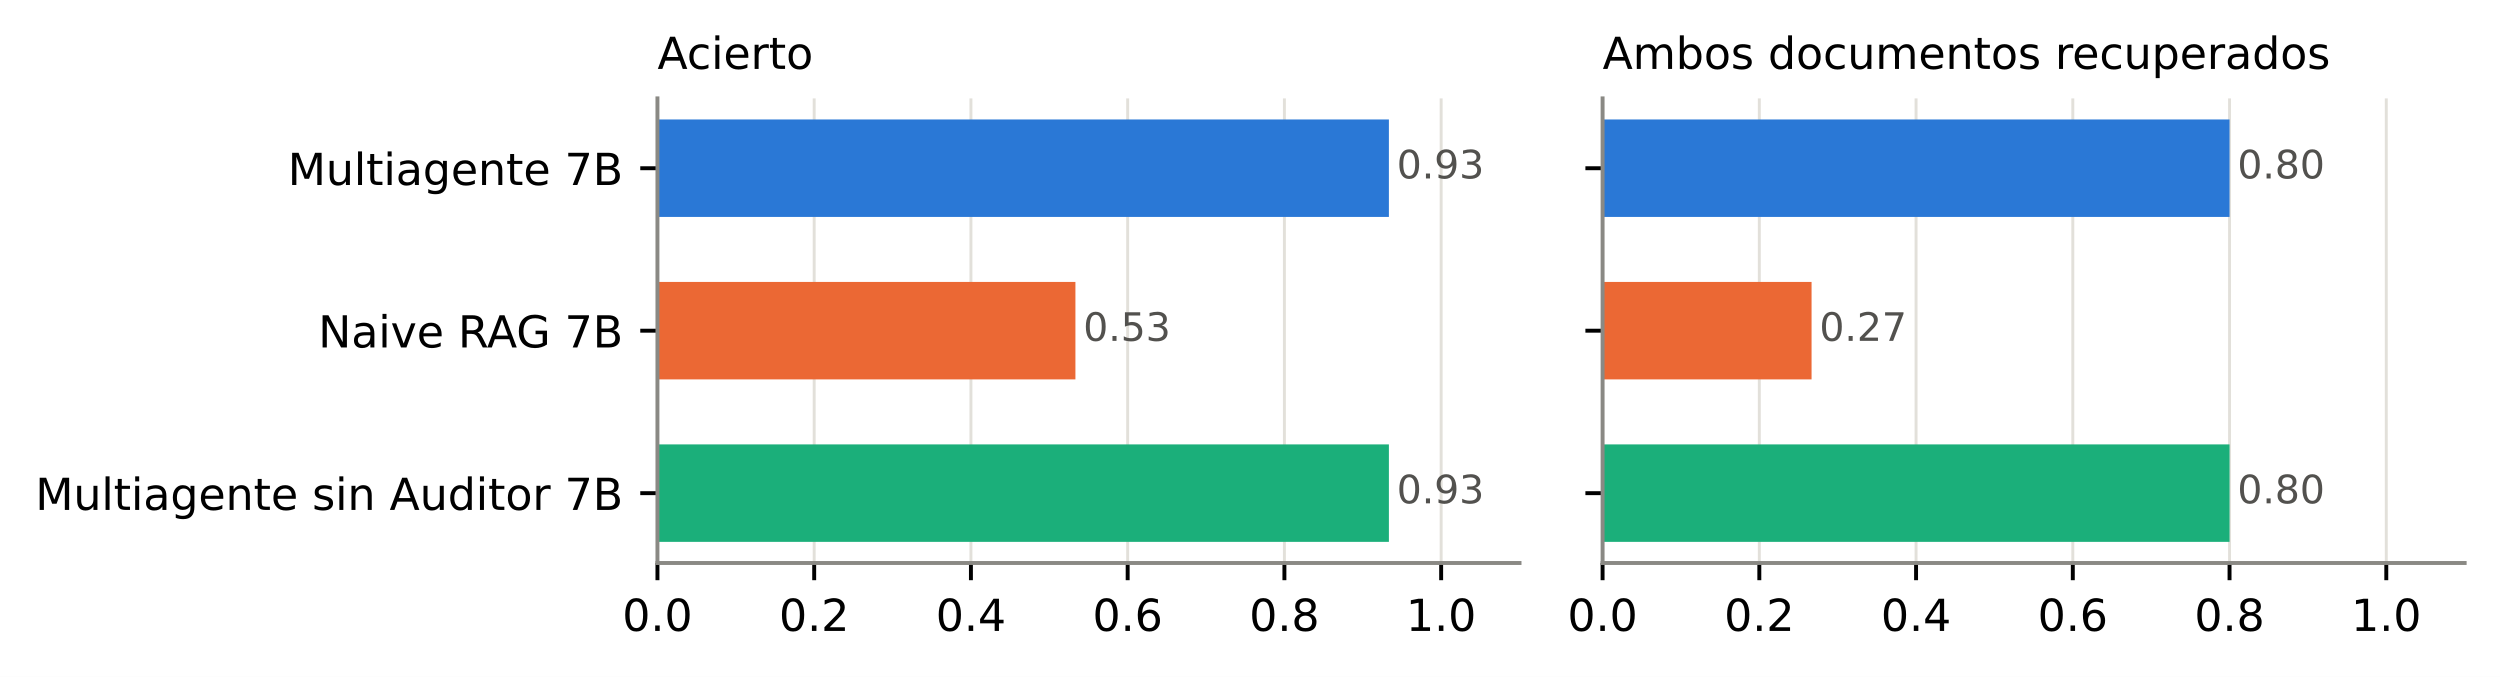
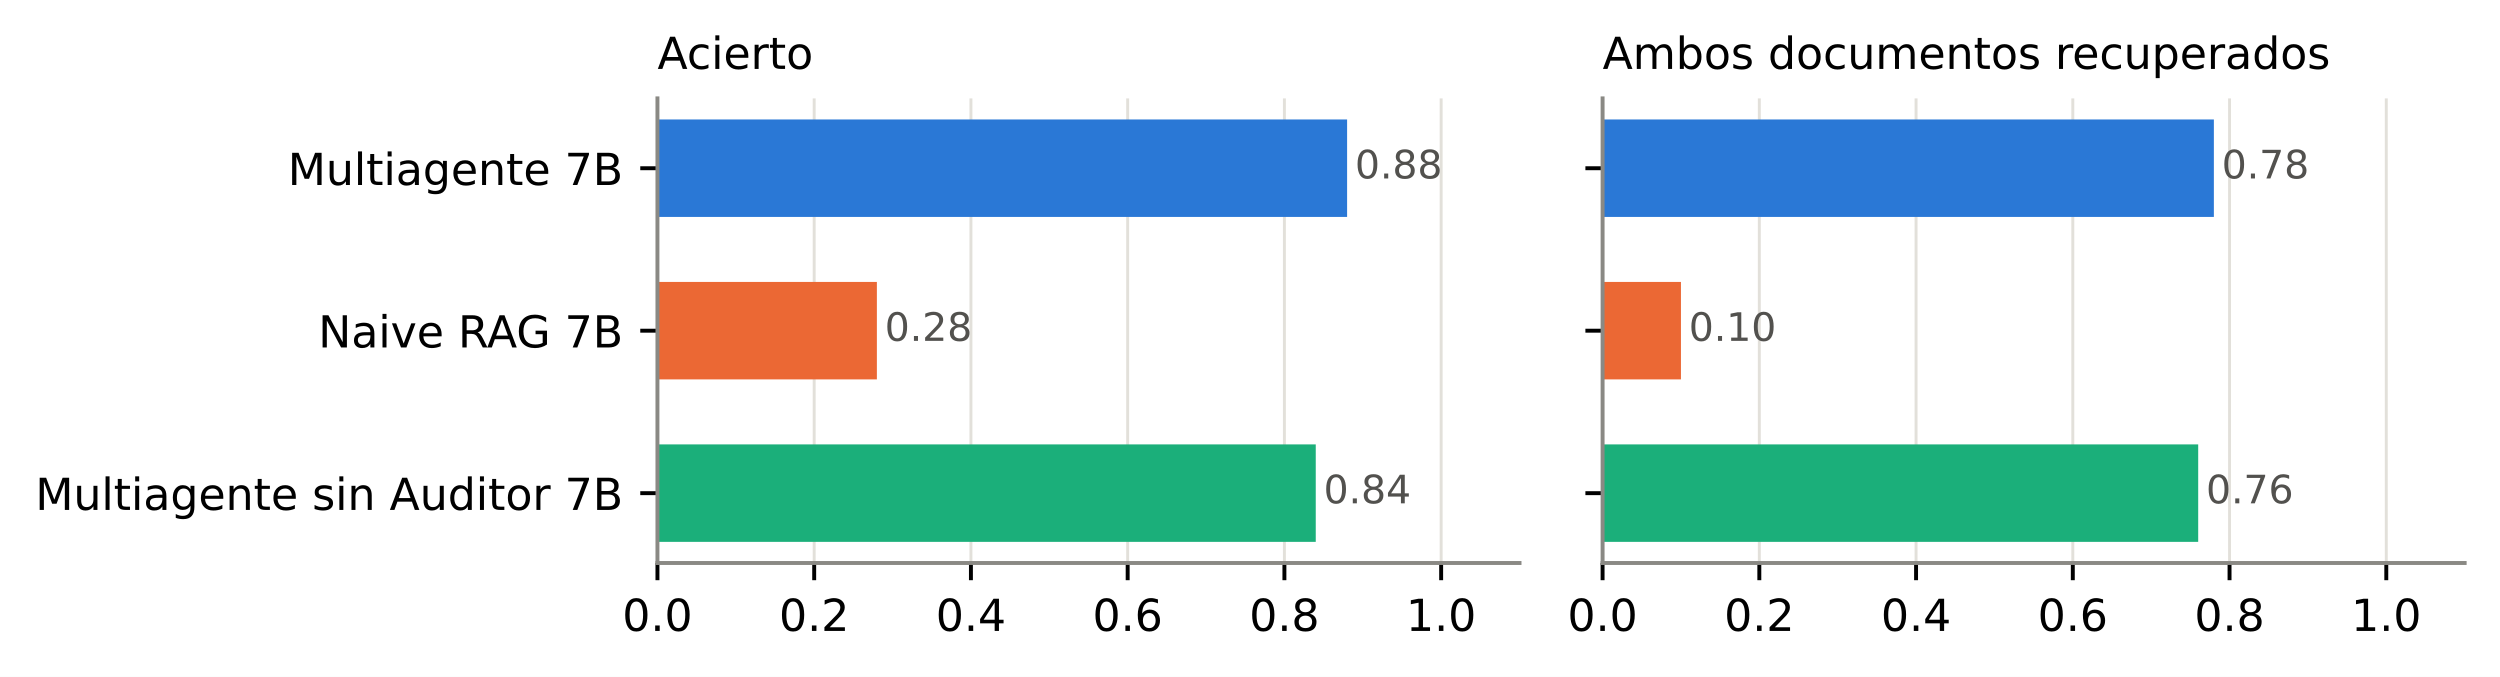
<svg xmlns="http://www.w3.org/2000/svg" xmlns:xlink="http://www.w3.org/1999/xlink" width="509.238pt" height="137.879pt" viewBox="0 0 509.238 137.879" version="1.1">
  <defs>
    <style type="text/css">*{stroke-linejoin: round; stroke-linecap: butt}</style>
  </defs>
  <g id="figure_1">
    <g id="patch_1">
      <path d="M 0 137.879  L 509.238 137.879  L 509.238 0  L 0 0  z " style="fill: #ffffff" />
    </g>
    <g id="axes_1">
      <g id="patch_2">
        <path d="M 133.918 114.679  L 309.518 114.679  L 309.518 20.039  L 133.918 20.039  z " style="fill: #ffffff" />
      </g>
      <g id="matplotlib.axis_1">
        <g id="xtick_1">
          <g id="line2d_1">
-             <path d="M 133.918 114.679  L 133.918 20.039  " clip-path="url(#pbb76e158d3)" style="fill: none; stroke: #e2e0da; stroke-width: 0.6; stroke-linecap: square" />
+             <path d="M 133.918 114.679  L 133.918 20.039  " clip-path="url(#pf43cfb4f6d)" style="fill: none; stroke: #e2e0da; stroke-width: 0.6; stroke-linecap: square" />
          </g>
          <g id="line2d_2">
            <defs>
-               <path id="m30aa2d9749" d="M 0 0  L 0 3.5  " style="stroke: #000000; stroke-width: 0.8" />
+               <path id="m91361712dc" d="M 0 0  L 0 3.5  " style="stroke: #000000; stroke-width: 0.8" />
            </defs>
            <g>
-               <use xlink:href="#m30aa2d9749" x="133.918" y="114.679" style="stroke: #000000; stroke-width: 0.8" />
+               <use xlink:href="#m91361712dc" x="133.918" y="114.679" style="stroke: #000000; stroke-width: 0.8" />
            </g>
          </g>
          <g id="text_1">
            <text style="font-size: 9px; font-family: 'DejaVu Sans', 'Bitstream Vera Sans', 'Computer Modern Sans Serif', 'Lucida Grande', 'Verdana', 'Geneva', 'Lucid', 'Arial', 'Helvetica', 'Avant Garde', sans-serif; text-anchor: middle" x="133.918" y="128.516" transform="rotate(-0 133.9183 128.5165)">0.0</text>
          </g>
        </g>
        <g id="xtick_2">
          <g id="line2d_3">
-             <path d="M 165.846 114.679  L 165.846 20.039  " clip-path="url(#pbb76e158d3)" style="fill: none; stroke: #e2e0da; stroke-width: 0.6; stroke-linecap: square" />
+             <path d="M 165.846 114.679  L 165.846 20.039  " clip-path="url(#pf43cfb4f6d)" style="fill: none; stroke: #e2e0da; stroke-width: 0.6; stroke-linecap: square" />
          </g>
          <g id="line2d_4">
            <g>
-               <use xlink:href="#m30aa2d9749" x="165.846" y="114.679" style="stroke: #000000; stroke-width: 0.8" />
+               <use xlink:href="#m91361712dc" x="165.846" y="114.679" style="stroke: #000000; stroke-width: 0.8" />
            </g>
          </g>
          <g id="text_2">
            <text style="font-size: 9px; font-family: 'DejaVu Sans', 'Bitstream Vera Sans', 'Computer Modern Sans Serif', 'Lucida Grande', 'Verdana', 'Geneva', 'Lucid', 'Arial', 'Helvetica', 'Avant Garde', sans-serif; text-anchor: middle" x="165.846" y="128.516" transform="rotate(-0 165.8456 128.5165)">0.2</text>
          </g>
        </g>
        <g id="xtick_3">
          <g id="line2d_5">
-             <path d="M 197.773 114.679  L 197.773 20.039  " clip-path="url(#pbb76e158d3)" style="fill: none; stroke: #e2e0da; stroke-width: 0.6; stroke-linecap: square" />
+             <path d="M 197.773 114.679  L 197.773 20.039  " clip-path="url(#pf43cfb4f6d)" style="fill: none; stroke: #e2e0da; stroke-width: 0.6; stroke-linecap: square" />
          </g>
          <g id="line2d_6">
            <g>
-               <use xlink:href="#m30aa2d9749" x="197.773" y="114.679" style="stroke: #000000; stroke-width: 0.8" />
+               <use xlink:href="#m91361712dc" x="197.773" y="114.679" style="stroke: #000000; stroke-width: 0.8" />
            </g>
          </g>
          <g id="text_3">
            <text style="font-size: 9px; font-family: 'DejaVu Sans', 'Bitstream Vera Sans', 'Computer Modern Sans Serif', 'Lucida Grande', 'Verdana', 'Geneva', 'Lucid', 'Arial', 'Helvetica', 'Avant Garde', sans-serif; text-anchor: middle" x="197.773" y="128.516" transform="rotate(-0 197.7728 128.5165)">0.4</text>
          </g>
        </g>
        <g id="xtick_4">
          <g id="line2d_7">
-             <path d="M 229.7 114.679  L 229.7 20.039  " clip-path="url(#pbb76e158d3)" style="fill: none; stroke: #e2e0da; stroke-width: 0.6; stroke-linecap: square" />
+             <path d="M 229.7 114.679  L 229.7 20.039  " clip-path="url(#pf43cfb4f6d)" style="fill: none; stroke: #e2e0da; stroke-width: 0.6; stroke-linecap: square" />
          </g>
          <g id="line2d_8">
            <g>
-               <use xlink:href="#m30aa2d9749" x="229.7" y="114.679" style="stroke: #000000; stroke-width: 0.8" />
+               <use xlink:href="#m91361712dc" x="229.7" y="114.679" style="stroke: #000000; stroke-width: 0.8" />
            </g>
          </g>
          <g id="text_4">
            <text style="font-size: 9px; font-family: 'DejaVu Sans', 'Bitstream Vera Sans', 'Computer Modern Sans Serif', 'Lucida Grande', 'Verdana', 'Geneva', 'Lucid', 'Arial', 'Helvetica', 'Avant Garde', sans-serif; text-anchor: middle" x="229.7" y="128.516" transform="rotate(-0 229.7001 128.5165)">0.6</text>
          </g>
        </g>
        <g id="xtick_5">
          <g id="line2d_9">
-             <path d="M 261.627 114.679  L 261.627 20.039  " clip-path="url(#pbb76e158d3)" style="fill: none; stroke: #e2e0da; stroke-width: 0.6; stroke-linecap: square" />
+             <path d="M 261.627 114.679  L 261.627 20.039  " clip-path="url(#pf43cfb4f6d)" style="fill: none; stroke: #e2e0da; stroke-width: 0.6; stroke-linecap: square" />
          </g>
          <g id="line2d_10">
            <g>
-               <use xlink:href="#m30aa2d9749" x="261.627" y="114.679" style="stroke: #000000; stroke-width: 0.8" />
+               <use xlink:href="#m91361712dc" x="261.627" y="114.679" style="stroke: #000000; stroke-width: 0.8" />
            </g>
          </g>
          <g id="text_5">
            <text style="font-size: 9px; font-family: 'DejaVu Sans', 'Bitstream Vera Sans', 'Computer Modern Sans Serif', 'Lucida Grande', 'Verdana', 'Geneva', 'Lucid', 'Arial', 'Helvetica', 'Avant Garde', sans-serif; text-anchor: middle" x="261.627" y="128.516" transform="rotate(-0 261.6274 128.5165)">0.8</text>
          </g>
        </g>
        <g id="xtick_6">
          <g id="line2d_11">
-             <path d="M 293.555 114.679  L 293.555 20.039  " clip-path="url(#pbb76e158d3)" style="fill: none; stroke: #e2e0da; stroke-width: 0.6; stroke-linecap: square" />
+             <path d="M 293.555 114.679  L 293.555 20.039  " clip-path="url(#pf43cfb4f6d)" style="fill: none; stroke: #e2e0da; stroke-width: 0.6; stroke-linecap: square" />
          </g>
          <g id="line2d_12">
            <g>
-               <use xlink:href="#m30aa2d9749" x="293.555" y="114.679" style="stroke: #000000; stroke-width: 0.8" />
+               <use xlink:href="#m91361712dc" x="293.555" y="114.679" style="stroke: #000000; stroke-width: 0.8" />
            </g>
          </g>
          <g id="text_6">
            <text style="font-size: 9px; font-family: 'DejaVu Sans', 'Bitstream Vera Sans', 'Computer Modern Sans Serif', 'Lucida Grande', 'Verdana', 'Geneva', 'Lucid', 'Arial', 'Helvetica', 'Avant Garde', sans-serif; text-anchor: middle" x="293.555" y="128.516" transform="rotate(-0 293.5546 128.5165)">1.0</text>
          </g>
        </g>
      </g>
      <g id="matplotlib.axis_2">
        <g id="ytick_1">
          <g id="line2d_13">
            <defs>
-               <path id="m02adfae023" d="M 0 0  L -3.5 0  " style="stroke: #000000; stroke-width: 0.8" />
+               <path id="mdbdb0250e4" d="M 0 0  L -3.5 0  " style="stroke: #000000; stroke-width: 0.8" />
            </defs>
            <g>
-               <use xlink:href="#m02adfae023" x="133.918" y="34.268" style="stroke: #000000; stroke-width: 0.8" />
+               <use xlink:href="#mdbdb0250e4" x="133.918" y="34.268" style="stroke: #000000; stroke-width: 0.8" />
            </g>
          </g>
          <g id="text_7">
            <text style="font-size: 9px; font-family: 'DejaVu Sans', 'Bitstream Vera Sans', 'Computer Modern Sans Serif', 'Lucida Grande', 'Verdana', 'Geneva', 'Lucid', 'Arial', 'Helvetica', 'Avant Garde', sans-serif; text-anchor: end" x="126.918" y="37.687" transform="rotate(-0 126.9183 37.68698)">Multiagente 7B</text>
          </g>
        </g>
        <g id="ytick_2">
          <g id="line2d_14">
            <g>
-               <use xlink:href="#m02adfae023" x="133.918" y="67.359" style="stroke: #000000; stroke-width: 0.8" />
+               <use xlink:href="#mdbdb0250e4" x="133.918" y="67.359" style="stroke: #000000; stroke-width: 0.8" />
            </g>
          </g>
          <g id="text_8">
            <text style="font-size: 9px; font-family: 'DejaVu Sans', 'Bitstream Vera Sans', 'Computer Modern Sans Serif', 'Lucida Grande', 'Verdana', 'Geneva', 'Lucid', 'Arial', 'Helvetica', 'Avant Garde', sans-serif; text-anchor: end" x="126.918" y="70.778" transform="rotate(-0 126.9183 70.77789)">Naive RAG 7B</text>
          </g>
        </g>
        <g id="ytick_3">
          <g id="line2d_15">
            <g>
-               <use xlink:href="#m02adfae023" x="133.918" y="100.45" style="stroke: #000000; stroke-width: 0.8" />
+               <use xlink:href="#mdbdb0250e4" x="133.918" y="100.45" style="stroke: #000000; stroke-width: 0.8" />
            </g>
          </g>
          <g id="text_9">
            <text style="font-size: 9px; font-family: 'DejaVu Sans', 'Bitstream Vera Sans', 'Computer Modern Sans Serif', 'Lucida Grande', 'Verdana', 'Geneva', 'Lucid', 'Arial', 'Helvetica', 'Avant Garde', sans-serif; text-anchor: end" x="126.918" y="103.869" transform="rotate(-0 126.9183 103.8688)">Multiagente sin Auditor 7B</text>
          </g>
        </g>
      </g>
      <g id="patch_3">
-         <path d="M 133.918 24.34  L 282.912 24.34  L 282.912 44.195  L 133.918 44.195  z " clip-path="url(#pbb76e158d3)" style="fill: #2a78d6" />
+         <path d="M 133.918 24.34  L 274.398 24.34  L 274.398 44.195  L 133.918 44.195  z " clip-path="url(#pf43cfb4f6d)" style="fill: #2a78d6" />
      </g>
      <g id="patch_4">
-         <path d="M 133.918 57.431  L 219.058 57.431  L 219.058 77.286  L 133.918 77.286  z " clip-path="url(#pbb76e158d3)" style="fill: #eb6834" />
+         <path d="M 133.918 57.431  L 178.616 57.431  L 178.616 77.286  L 133.918 77.286  z " clip-path="url(#pf43cfb4f6d)" style="fill: #eb6834" />
      </g>
      <g id="patch_5">
-         <path d="M 133.918 90.522  L 282.912 90.522  L 282.912 110.377  L 133.918 110.377  z " clip-path="url(#pbb76e158d3)" style="fill: #1baf7a" />
+         <path d="M 133.918 90.522  L 268.013 90.522  L 268.013 110.377  L 133.918 110.377  z " clip-path="url(#pf43cfb4f6d)" style="fill: #1baf7a" />
      </g>
      <g id="patch_6">
        <path d="M 133.918 114.679  L 133.918 20.039  " style="fill: none; stroke: #8a8984; stroke-width: 0.8; stroke-linejoin: miter; stroke-linecap: square" />
      </g>
      <g id="patch_7">
        <path d="M 133.918 114.679  L 309.518 114.679  " style="fill: none; stroke: #8a8984; stroke-width: 0.8; stroke-linejoin: miter; stroke-linecap: square" />
      </g>
      <g id="text_10">
-         <text style="font-size: 8px; font-family: 'DejaVu Sans', 'Bitstream Vera Sans', 'Computer Modern Sans Serif', 'Lucida Grande', 'Verdana', 'Geneva', 'Lucid', 'Arial', 'Helvetica', 'Avant Garde', sans-serif; text-anchor: start; fill: #52514e" x="284.509" y="36.346" transform="rotate(-0 284.5086 36.34581)">0.93</text>
+         <text style="font-size: 8px; font-family: 'DejaVu Sans', 'Bitstream Vera Sans', 'Computer Modern Sans Serif', 'Lucida Grande', 'Verdana', 'Geneva', 'Lucid', 'Arial', 'Helvetica', 'Avant Garde', sans-serif; text-anchor: start; fill: #52514e" x="275.995" y="36.346" transform="rotate(-0 275.9946 36.34581)">0.88</text>
      </g>
      <g id="text_11">
-         <text style="font-size: 8px; font-family: 'DejaVu Sans', 'Bitstream Vera Sans', 'Computer Modern Sans Serif', 'Lucida Grande', 'Verdana', 'Geneva', 'Lucid', 'Arial', 'Helvetica', 'Avant Garde', sans-serif; text-anchor: start; fill: #52514e" x="220.654" y="69.437" transform="rotate(-0 220.654 69.43672)">0.53</text>
+         <text style="font-size: 8px; font-family: 'DejaVu Sans', 'Bitstream Vera Sans', 'Computer Modern Sans Serif', 'Lucida Grande', 'Verdana', 'Geneva', 'Lucid', 'Arial', 'Helvetica', 'Avant Garde', sans-serif; text-anchor: start; fill: #52514e" x="180.213" y="69.437" transform="rotate(-0 180.2128 69.43672)">0.28</text>
      </g>
      <g id="text_12">
-         <text style="font-size: 8px; font-family: 'DejaVu Sans', 'Bitstream Vera Sans', 'Computer Modern Sans Serif', 'Lucida Grande', 'Verdana', 'Geneva', 'Lucid', 'Arial', 'Helvetica', 'Avant Garde', sans-serif; text-anchor: start; fill: #52514e" x="284.509" y="102.528" transform="rotate(-0 284.5086 102.5276)">0.93</text>
+         <text style="font-size: 8px; font-family: 'DejaVu Sans', 'Bitstream Vera Sans', 'Computer Modern Sans Serif', 'Lucida Grande', 'Verdana', 'Geneva', 'Lucid', 'Arial', 'Helvetica', 'Avant Garde', sans-serif; text-anchor: start; fill: #52514e" x="269.609" y="102.528" transform="rotate(-0 269.6092 102.5276)">0.84</text>
      </g>
      <g id="text_13">
        <text style="font-size: 9px; font-family: 'DejaVu Sans', 'Bitstream Vera Sans', 'Computer Modern Sans Serif', 'Lucida Grande', 'Verdana', 'Geneva', 'Lucid', 'Arial', 'Helvetica', 'Avant Garde', sans-serif; text-anchor: start" x="133.918" y="14.039" transform="rotate(-0 133.9183 14.03859)">Acierto</text>
      </g>
    </g>
    <g id="axes_2">
      <g id="patch_8">
        <path d="M 326.438 114.679  L 502.038 114.679  L 502.038 20.039  L 326.438 20.039  z " style="fill: #ffffff" />
      </g>
      <g id="matplotlib.axis_3">
        <g id="xtick_7">
          <g id="line2d_16">
-             <path d="M 326.438 114.679  L 326.438 20.039  " clip-path="url(#pe916901022)" style="fill: none; stroke: #e2e0da; stroke-width: 0.6; stroke-linecap: square" />
+             <path d="M 326.438 114.679  L 326.438 20.039  " clip-path="url(#p62d1a7368d)" style="fill: none; stroke: #e2e0da; stroke-width: 0.6; stroke-linecap: square" />
          </g>
          <g id="line2d_17">
            <g>
-               <use xlink:href="#m30aa2d9749" x="326.438" y="114.679" style="stroke: #000000; stroke-width: 0.8" />
+               <use xlink:href="#m91361712dc" x="326.438" y="114.679" style="stroke: #000000; stroke-width: 0.8" />
            </g>
          </g>
          <g id="text_14">
            <text style="font-size: 9px; font-family: 'DejaVu Sans', 'Bitstream Vera Sans', 'Computer Modern Sans Serif', 'Lucida Grande', 'Verdana', 'Geneva', 'Lucid', 'Arial', 'Helvetica', 'Avant Garde', sans-serif; text-anchor: middle" x="326.438" y="128.516" transform="rotate(-0 326.4383 128.5165)">0.0</text>
          </g>
        </g>
        <g id="xtick_8">
          <g id="line2d_18">
-             <path d="M 358.366 114.679  L 358.366 20.039  " clip-path="url(#pe916901022)" style="fill: none; stroke: #e2e0da; stroke-width: 0.6; stroke-linecap: square" />
+             <path d="M 358.366 114.679  L 358.366 20.039  " clip-path="url(#p62d1a7368d)" style="fill: none; stroke: #e2e0da; stroke-width: 0.6; stroke-linecap: square" />
          </g>
          <g id="line2d_19">
            <g>
-               <use xlink:href="#m30aa2d9749" x="358.366" y="114.679" style="stroke: #000000; stroke-width: 0.8" />
+               <use xlink:href="#m91361712dc" x="358.366" y="114.679" style="stroke: #000000; stroke-width: 0.8" />
            </g>
          </g>
          <g id="text_15">
            <text style="font-size: 9px; font-family: 'DejaVu Sans', 'Bitstream Vera Sans', 'Computer Modern Sans Serif', 'Lucida Grande', 'Verdana', 'Geneva', 'Lucid', 'Arial', 'Helvetica', 'Avant Garde', sans-serif; text-anchor: middle" x="358.366" y="128.516" transform="rotate(-0 358.3656 128.5165)">0.2</text>
          </g>
        </g>
        <g id="xtick_9">
          <g id="line2d_20">
-             <path d="M 390.293 114.679  L 390.293 20.039  " clip-path="url(#pe916901022)" style="fill: none; stroke: #e2e0da; stroke-width: 0.6; stroke-linecap: square" />
+             <path d="M 390.293 114.679  L 390.293 20.039  " clip-path="url(#p62d1a7368d)" style="fill: none; stroke: #e2e0da; stroke-width: 0.6; stroke-linecap: square" />
          </g>
          <g id="line2d_21">
            <g>
-               <use xlink:href="#m30aa2d9749" x="390.293" y="114.679" style="stroke: #000000; stroke-width: 0.8" />
+               <use xlink:href="#m91361712dc" x="390.293" y="114.679" style="stroke: #000000; stroke-width: 0.8" />
            </g>
          </g>
          <g id="text_16">
            <text style="font-size: 9px; font-family: 'DejaVu Sans', 'Bitstream Vera Sans', 'Computer Modern Sans Serif', 'Lucida Grande', 'Verdana', 'Geneva', 'Lucid', 'Arial', 'Helvetica', 'Avant Garde', sans-serif; text-anchor: middle" x="390.293" y="128.516" transform="rotate(-0 390.2928 128.5165)">0.4</text>
          </g>
        </g>
        <g id="xtick_10">
          <g id="line2d_22">
-             <path d="M 422.22 114.679  L 422.22 20.039  " clip-path="url(#pe916901022)" style="fill: none; stroke: #e2e0da; stroke-width: 0.6; stroke-linecap: square" />
+             <path d="M 422.22 114.679  L 422.22 20.039  " clip-path="url(#p62d1a7368d)" style="fill: none; stroke: #e2e0da; stroke-width: 0.6; stroke-linecap: square" />
          </g>
          <g id="line2d_23">
            <g>
-               <use xlink:href="#m30aa2d9749" x="422.22" y="114.679" style="stroke: #000000; stroke-width: 0.8" />
+               <use xlink:href="#m91361712dc" x="422.22" y="114.679" style="stroke: #000000; stroke-width: 0.8" />
            </g>
          </g>
          <g id="text_17">
            <text style="font-size: 9px; font-family: 'DejaVu Sans', 'Bitstream Vera Sans', 'Computer Modern Sans Serif', 'Lucida Grande', 'Verdana', 'Geneva', 'Lucid', 'Arial', 'Helvetica', 'Avant Garde', sans-serif; text-anchor: middle" x="422.22" y="128.516" transform="rotate(-0 422.2201 128.5165)">0.6</text>
          </g>
        </g>
        <g id="xtick_11">
          <g id="line2d_24">
-             <path d="M 454.147 114.679  L 454.147 20.039  " clip-path="url(#pe916901022)" style="fill: none; stroke: #e2e0da; stroke-width: 0.6; stroke-linecap: square" />
+             <path d="M 454.147 114.679  L 454.147 20.039  " clip-path="url(#p62d1a7368d)" style="fill: none; stroke: #e2e0da; stroke-width: 0.6; stroke-linecap: square" />
          </g>
          <g id="line2d_25">
            <g>
-               <use xlink:href="#m30aa2d9749" x="454.147" y="114.679" style="stroke: #000000; stroke-width: 0.8" />
+               <use xlink:href="#m91361712dc" x="454.147" y="114.679" style="stroke: #000000; stroke-width: 0.8" />
            </g>
          </g>
          <g id="text_18">
            <text style="font-size: 9px; font-family: 'DejaVu Sans', 'Bitstream Vera Sans', 'Computer Modern Sans Serif', 'Lucida Grande', 'Verdana', 'Geneva', 'Lucid', 'Arial', 'Helvetica', 'Avant Garde', sans-serif; text-anchor: middle" x="454.147" y="128.516" transform="rotate(-0 454.1474 128.5165)">0.8</text>
          </g>
        </g>
        <g id="xtick_12">
          <g id="line2d_26">
-             <path d="M 486.075 114.679  L 486.075 20.039  " clip-path="url(#pe916901022)" style="fill: none; stroke: #e2e0da; stroke-width: 0.6; stroke-linecap: square" />
+             <path d="M 486.075 114.679  L 486.075 20.039  " clip-path="url(#p62d1a7368d)" style="fill: none; stroke: #e2e0da; stroke-width: 0.6; stroke-linecap: square" />
          </g>
          <g id="line2d_27">
            <g>
-               <use xlink:href="#m30aa2d9749" x="486.075" y="114.679" style="stroke: #000000; stroke-width: 0.8" />
+               <use xlink:href="#m91361712dc" x="486.075" y="114.679" style="stroke: #000000; stroke-width: 0.8" />
            </g>
          </g>
          <g id="text_19">
            <text style="font-size: 9px; font-family: 'DejaVu Sans', 'Bitstream Vera Sans', 'Computer Modern Sans Serif', 'Lucida Grande', 'Verdana', 'Geneva', 'Lucid', 'Arial', 'Helvetica', 'Avant Garde', sans-serif; text-anchor: middle" x="486.075" y="128.516" transform="rotate(-0 486.0746 128.5165)">1.0</text>
          </g>
        </g>
      </g>
      <g id="matplotlib.axis_4">
        <g id="ytick_4">
          <g id="line2d_28">
            <g>
-               <use xlink:href="#m02adfae023" x="326.438" y="34.268" style="stroke: #000000; stroke-width: 0.8" />
+               <use xlink:href="#mdbdb0250e4" x="326.438" y="34.268" style="stroke: #000000; stroke-width: 0.8" />
            </g>
          </g>
        </g>
        <g id="ytick_5">
          <g id="line2d_29">
            <g>
-               <use xlink:href="#m02adfae023" x="326.438" y="67.359" style="stroke: #000000; stroke-width: 0.8" />
+               <use xlink:href="#mdbdb0250e4" x="326.438" y="67.359" style="stroke: #000000; stroke-width: 0.8" />
            </g>
          </g>
        </g>
        <g id="ytick_6">
          <g id="line2d_30">
            <g>
-               <use xlink:href="#m02adfae023" x="326.438" y="100.45" style="stroke: #000000; stroke-width: 0.8" />
+               <use xlink:href="#mdbdb0250e4" x="326.438" y="100.45" style="stroke: #000000; stroke-width: 0.8" />
            </g>
          </g>
        </g>
      </g>
      <g id="patch_9">
-         <path d="M 326.438 24.34  L 454.147 24.34  L 454.147 44.195  L 326.438 44.195  z " clip-path="url(#pe916901022)" style="fill: #2a78d6" />
+         <path d="M 326.438 24.34  L 450.955 24.34  L 450.955 44.195  L 326.438 44.195  z " clip-path="url(#p62d1a7368d)" style="fill: #2a78d6" />
      </g>
      <g id="patch_10">
-         <path d="M 326.438 57.431  L 369.008 57.431  L 369.008 77.286  L 326.438 77.286  z " clip-path="url(#pe916901022)" style="fill: #eb6834" />
+         <path d="M 326.438 57.431  L 342.402 57.431  L 342.402 77.286  L 326.438 77.286  z " clip-path="url(#p62d1a7368d)" style="fill: #eb6834" />
      </g>
      <g id="patch_11">
-         <path d="M 326.438 90.522  L 454.147 90.522  L 454.147 110.377  L 326.438 110.377  z " clip-path="url(#pe916901022)" style="fill: #1baf7a" />
+         <path d="M 326.438 90.522  L 447.762 90.522  L 447.762 110.377  L 326.438 110.377  z " clip-path="url(#p62d1a7368d)" style="fill: #1baf7a" />
      </g>
      <g id="patch_12">
        <path d="M 326.438 114.679  L 326.438 20.039  " style="fill: none; stroke: #8a8984; stroke-width: 0.8; stroke-linejoin: miter; stroke-linecap: square" />
      </g>
      <g id="patch_13">
        <path d="M 326.438 114.679  L 502.038 114.679  " style="fill: none; stroke: #8a8984; stroke-width: 0.8; stroke-linejoin: miter; stroke-linecap: square" />
      </g>
      <g id="text_20">
-         <text style="font-size: 8px; font-family: 'DejaVu Sans', 'Bitstream Vera Sans', 'Computer Modern Sans Serif', 'Lucida Grande', 'Verdana', 'Geneva', 'Lucid', 'Arial', 'Helvetica', 'Avant Garde', sans-serif; text-anchor: start; fill: #52514e" x="455.744" y="36.346" transform="rotate(-0 455.7437 36.34581)">0.80</text>
+         <text style="font-size: 8px; font-family: 'DejaVu Sans', 'Bitstream Vera Sans', 'Computer Modern Sans Serif', 'Lucida Grande', 'Verdana', 'Geneva', 'Lucid', 'Arial', 'Helvetica', 'Avant Garde', sans-serif; text-anchor: start; fill: #52514e" x="452.551" y="36.346" transform="rotate(-0 452.551 36.34581)">0.78</text>
      </g>
      <g id="text_21">
-         <text style="font-size: 8px; font-family: 'DejaVu Sans', 'Bitstream Vera Sans', 'Computer Modern Sans Serif', 'Lucida Grande', 'Verdana', 'Geneva', 'Lucid', 'Arial', 'Helvetica', 'Avant Garde', sans-serif; text-anchor: start; fill: #52514e" x="370.604" y="69.437" transform="rotate(-0 370.6043 69.43672)">0.27</text>
+         <text style="font-size: 8px; font-family: 'DejaVu Sans', 'Bitstream Vera Sans', 'Computer Modern Sans Serif', 'Lucida Grande', 'Verdana', 'Geneva', 'Lucid', 'Arial', 'Helvetica', 'Avant Garde', sans-serif; text-anchor: start; fill: #52514e" x="343.998" y="69.437" transform="rotate(-0 343.9983 69.43672)">0.10</text>
      </g>
      <g id="text_22">
-         <text style="font-size: 8px; font-family: 'DejaVu Sans', 'Bitstream Vera Sans', 'Computer Modern Sans Serif', 'Lucida Grande', 'Verdana', 'Geneva', 'Lucid', 'Arial', 'Helvetica', 'Avant Garde', sans-serif; text-anchor: start; fill: #52514e" x="455.744" y="102.528" transform="rotate(-0 455.7437 102.5276)">0.80</text>
+         <text style="font-size: 8px; font-family: 'DejaVu Sans', 'Bitstream Vera Sans', 'Computer Modern Sans Serif', 'Lucida Grande', 'Verdana', 'Geneva', 'Lucid', 'Arial', 'Helvetica', 'Avant Garde', sans-serif; text-anchor: start; fill: #52514e" x="449.358" y="102.528" transform="rotate(-0 449.3583 102.5276)">0.76</text>
      </g>
      <g id="text_23">
        <text style="font-size: 9px; font-family: 'DejaVu Sans', 'Bitstream Vera Sans', 'Computer Modern Sans Serif', 'Lucida Grande', 'Verdana', 'Geneva', 'Lucid', 'Arial', 'Helvetica', 'Avant Garde', sans-serif; text-anchor: start" x="326.438" y="14.039" transform="rotate(-0 326.4383 14.03859)">Ambos documentos recuperados</text>
      </g>
    </g>
  </g>
  <defs>
-     <clipPath id="pbb76e158d3">
+     <clipPath id="pf43cfb4f6d">
      <rect x="133.918" y="20.039" width="175.6" height="94.64" />
    </clipPath>
-     <clipPath id="pe916901022">
+     <clipPath id="p62d1a7368d">
      <rect x="326.438" y="20.039" width="175.6" height="94.64" />
    </clipPath>
  </defs>
</svg>
